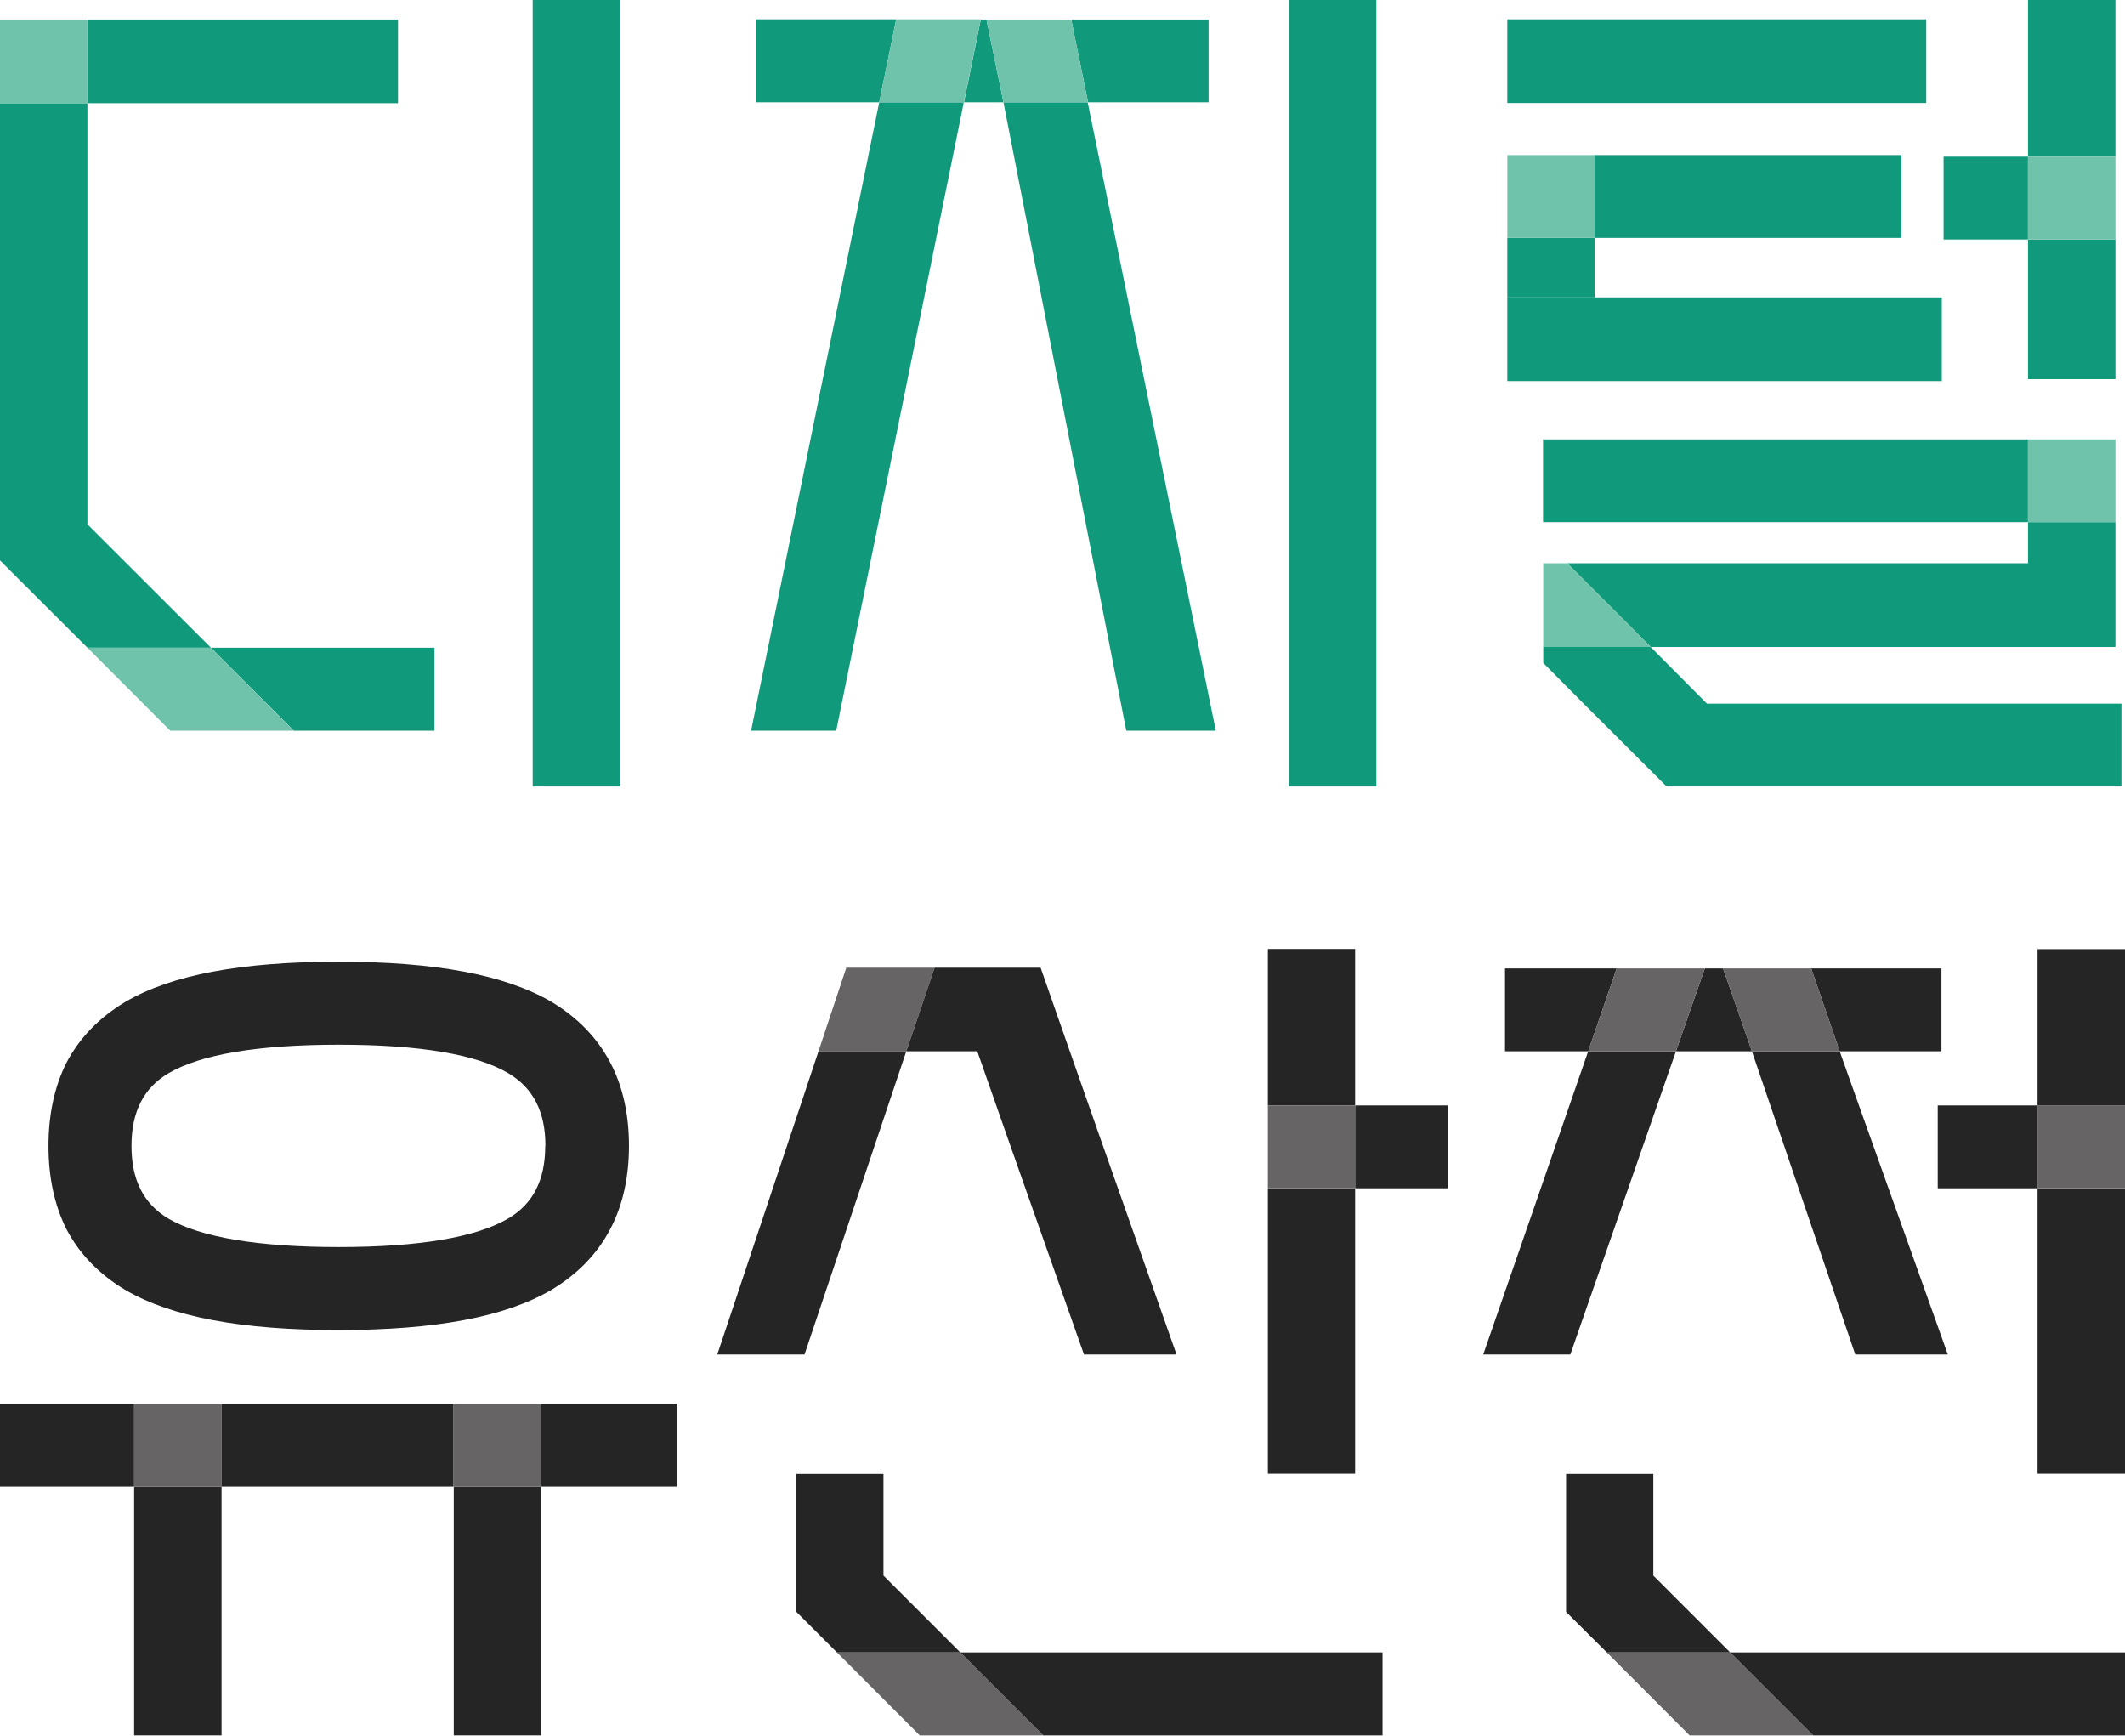
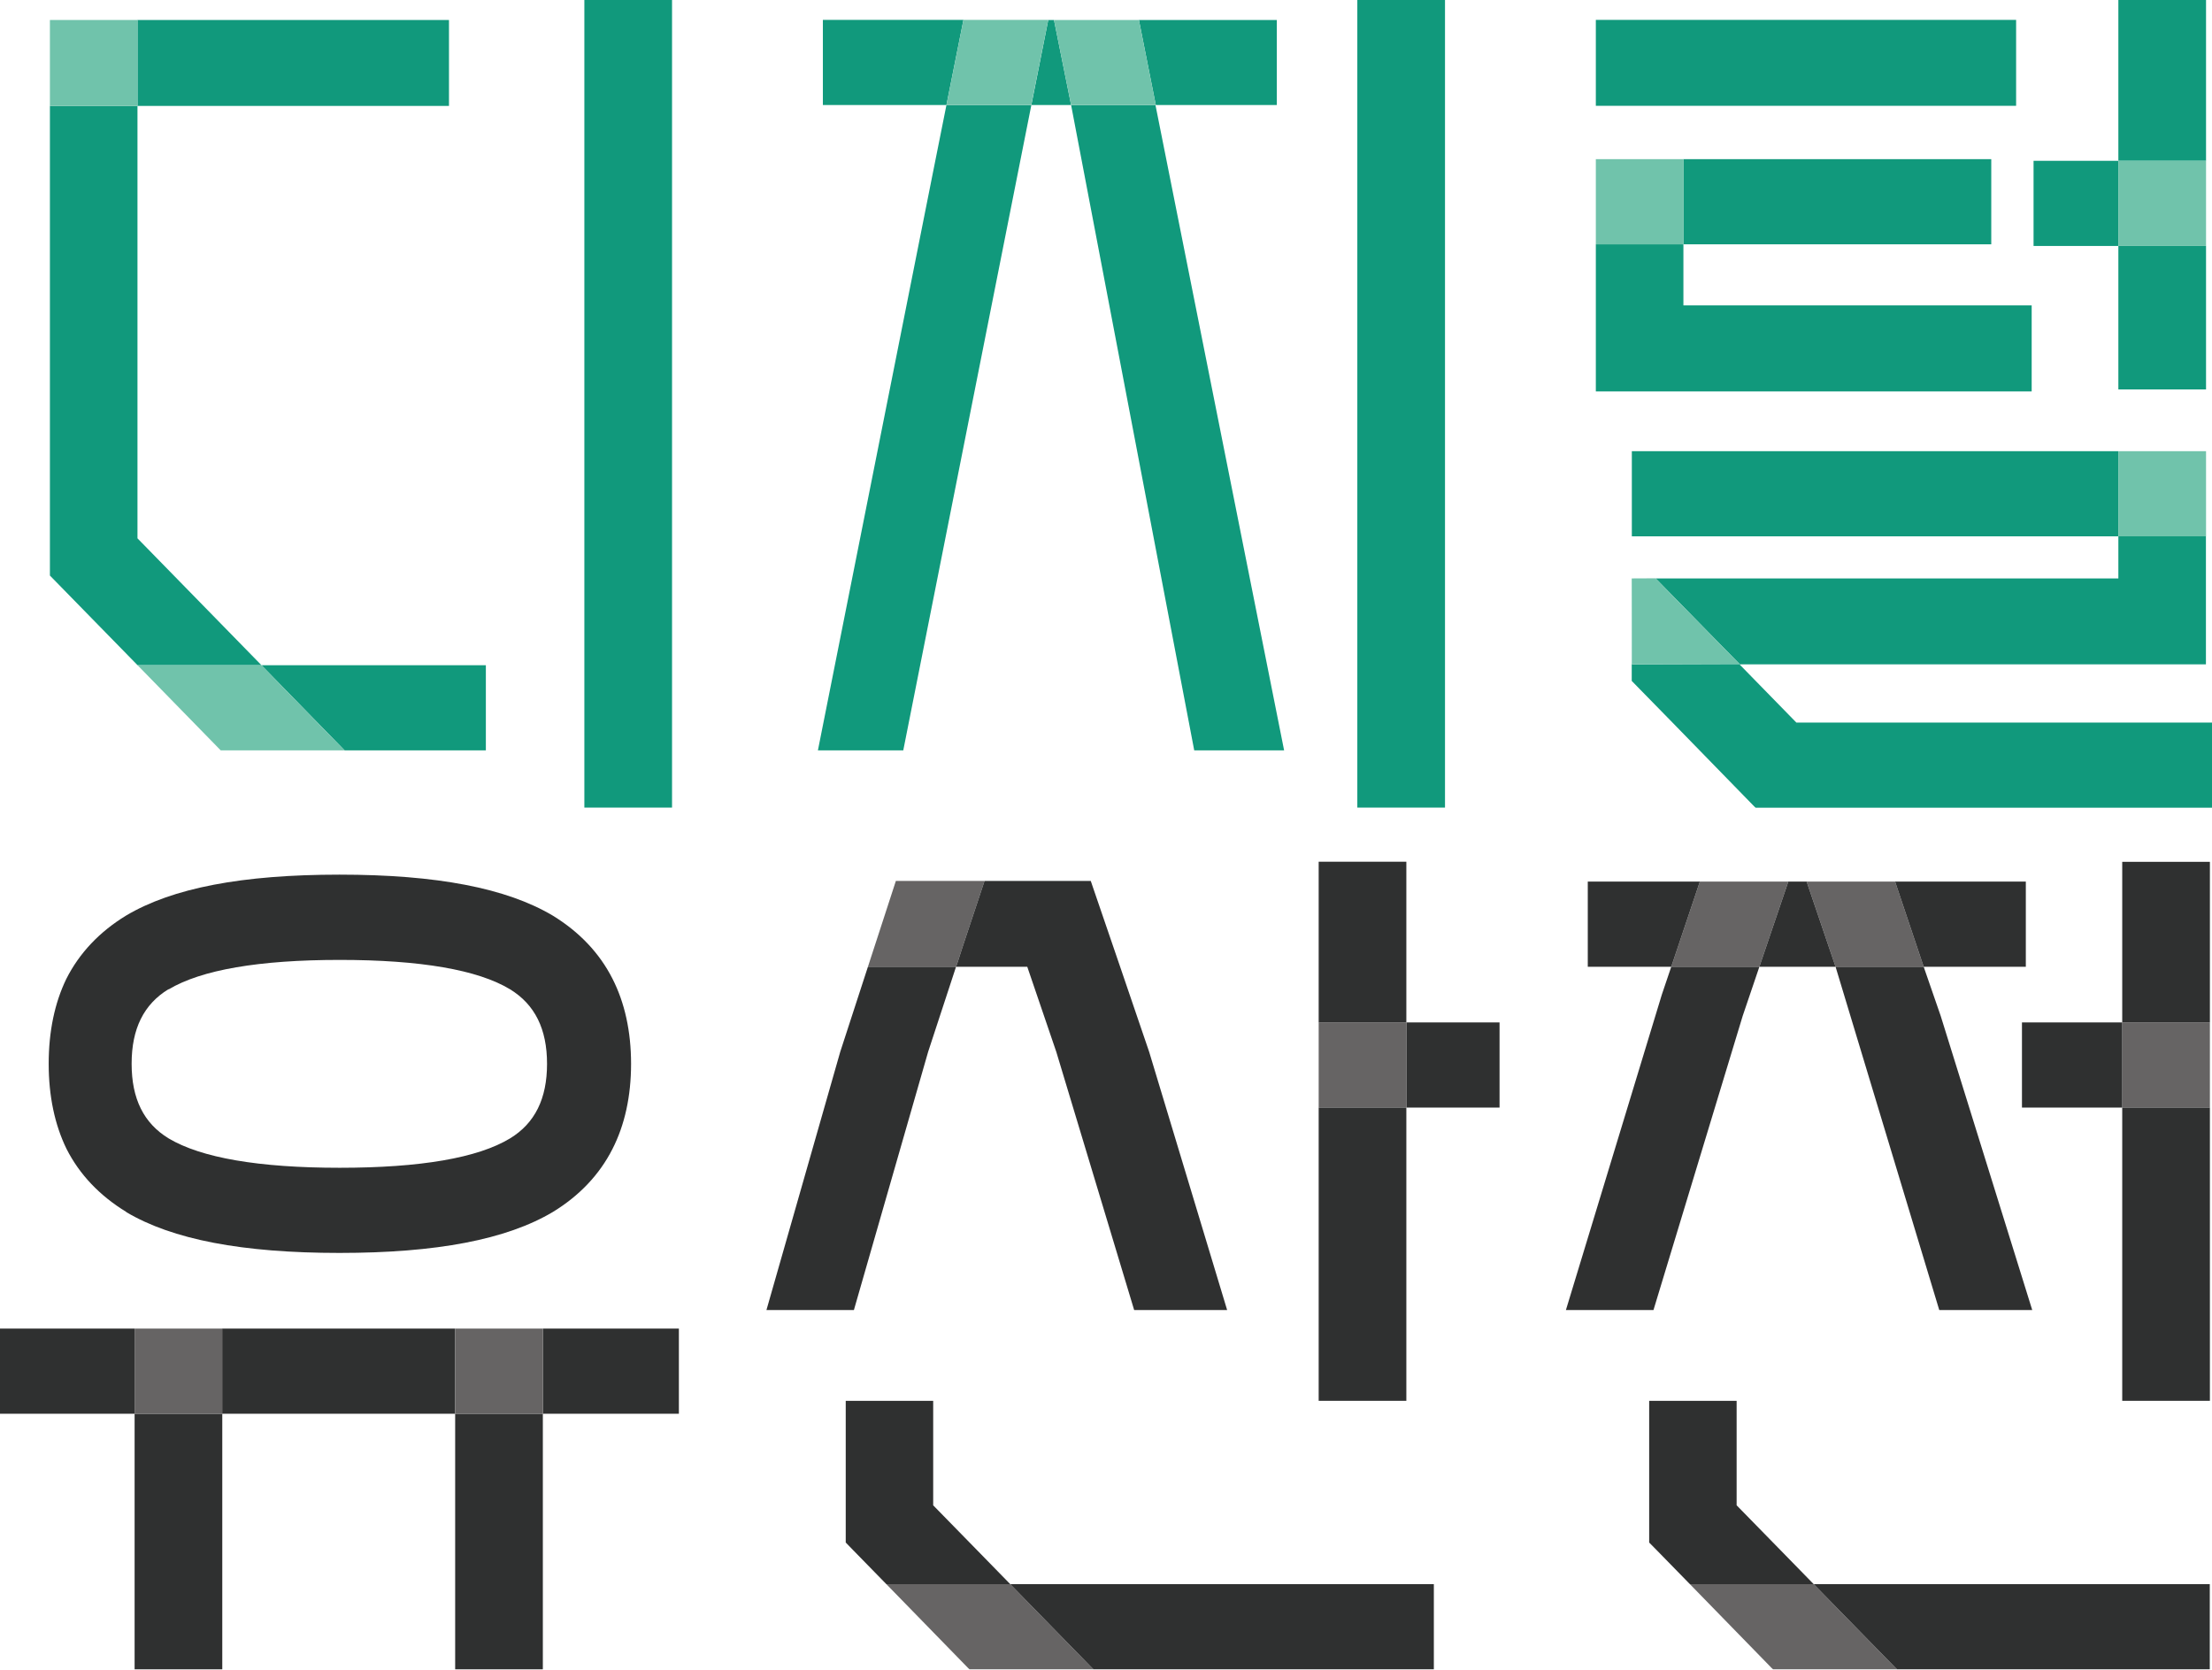
- <svg xmlns="http://www.w3.org/2000/svg" id="_레이어_1" data-name="레이어 1" viewBox="0 0 120.07 98.04">
+ <svg xmlns="http://www.w3.org/2000/svg" id="_레이어_1" data-name="레이어 1" viewBox="0 0 200.32 151.14">
  <defs>
    <style>
      .cls-1 {
-         fill: #666464;
+         fill: none;
      }

      .cls-2 {
-         fill: #252525;
+         fill: #666464;
      }

      .cls-3 {
        fill: #11997c;
      }

      .cls-4 {
        fill: #70c3ab;
      }
+ 
+       .cls-5 {
+         fill: #2f3030;
+       }
    </style>
  </defs>
-   <rect class="cls-3" x="85.17" y="1.09" width="23.67" height="4.73" />
-   <rect class="cls-3" x="90.1" y="8.76" width="17.34" height="4.68" />
-   <rect class="cls-3" x="85.17" y="13.44" width="4.94" height="3.36" />
-   <rect class="cls-3" x="90.1" y="16.8" width="19.62" height="4.73" />
-   <rect class="cls-3" x="30.1" y="0" width="4.94" height="44.43" />
  <g>
-     <polygon class="cls-3" points="42.72 1.09 42.72 5.78 49.68 5.78 50.64 1.09 42.72 1.09" />
-     <polygon class="cls-3" points="48.95 9.36 42.44 41.28 47.25 41.28 54.46 5.78 49.68 5.78 48.95 9.36" />
-     <polygon class="cls-3" points="55.42 1.1 54.47 5.78 56.7 5.78 55.74 1.1 55.42 1.1" />
-     <polygon class="cls-3" points="68.29 5.78 68.29 1.1 60.53 1.1 61.48 5.78 68.29 5.78" />
-     <polygon class="cls-3" points="61.46 5.78 56.7 5.78 63.64 41.28 68.7 41.28 61.46 5.78" />
-   </g>
-   <rect class="cls-3" x="72.83" y="0" width="4.94" height="44.43" />
-   <g>
-     <rect class="cls-3" x="109.82" y="8.85" width="4.77" height="4.68" />
-     <rect class="cls-3" x="114.59" width="4.94" height="8.85" />
-     <rect class="cls-3" x="114.59" y="13.53" width="4.94" height="7.89" />
+     <polygon class="cls-3" points="74.52 1.8 74.52 9.51 85.71 9.51 87.25 1.8 74.52 1.8" />
+     <polygon class="cls-3" points="84.53 15.41 74.07 67.94 81.8 67.94 93.4 9.51 85.71 9.51 84.53 15.41" />
+     <polygon class="cls-3" points="94.93 1.81 93.4 9.51 97 9.51 95.45 1.81 94.93 1.81" />
+     <polygon class="cls-3" points="115.63 9.51 115.63 1.81 103.14 1.81 104.67 9.51 115.63 9.51" />
+     <polygon class="cls-3" points="97 9.51 108.15 67.94 116.29 67.94 104.64 9.51 97 9.51" />
+     <rect class="cls-3" x="122.92" y="0" width="7.94" height="73.12" />
  </g>
  <g>
-     <polygon class="cls-2" points="85.04 54.71 85.04 59.39 89.74 59.39 91.35 54.71 85.04 54.71" />
-     <polygon class="cls-2" points="89.21 60.92 83.81 76.52 88.73 76.52 93.76 62.09 94.7 59.39 89.74 59.39 89.21 60.92" />
-     <polygon class="cls-2" points="96.33 54.71 94.7 59.39 98.99 59.39 97.36 54.71 96.33 54.71" />
-     <polygon class="cls-2" points="109.7 54.71 102.34 54.71 103.95 59.39 109.7 59.39 109.7 54.71" />
-     <polygon class="cls-2" points="104.91 62.09 103.95 59.39 98.99 59.39 104.83 76.52 110.06 76.52 104.91 62.09" />
+     <rect class="cls-5" y="120.29" width="12.19" height="7.71" />
+     <rect class="cls-5" x="12.19" y="128" width="7.94" height="23.14" />
+     <rect class="cls-5" x="20.12" y="120.29" width="21.1" height="7.71" />
+     <rect class="cls-5" x="41.22" y="128" width="7.94" height="23.14" />
+     <rect class="cls-5" x="49.16" y="120.29" width="12.32" height="7.71" />
+     <path class="cls-5" d="m11.43,109.74c4.19,2.49,10.51,3.7,19.31,3.7s15.13-1.21,19.33-3.71c2.39-1.46,4.21-3.37,5.39-5.69,1.12-2.19,1.69-4.79,1.69-7.72s-.57-5.53-1.69-7.72c-1.18-2.32-3-4.23-5.4-5.7-4.19-2.49-10.5-3.71-19.32-3.71s-15.13,1.21-19.33,3.71c-2.39,1.46-4.21,3.37-5.4,5.72-1.06,2.18-1.6,4.77-1.6,7.69s.54,5.51,1.62,7.72c1.18,2.32,3,4.23,5.41,5.7Zm3.84-20.16c2.96-1.77,8.18-2.67,15.5-2.67s12.51.9,15.42,2.66c2.25,1.38,3.35,3.59,3.35,6.75s-1.1,5.38-3.35,6.75c-2.92,1.77-8.11,2.66-15.43,2.66s-12.54-.9-15.49-2.66c-2.26-1.38-3.35-3.59-3.35-6.76s1.1-5.38,3.34-6.75Z" />
  </g>
  <g>
-     <rect class="cls-2" x="109.49" y="62.45" width="5.65" height="4.68" />
-     <rect class="cls-2" x="115.13" y="53.62" width="4.94" height="8.84" />
-     <rect class="cls-2" x="115.13" y="67.14" width="4.94" height="16.12" />
+     <polygon class="cls-2" points="86.73 87.1 87.2 85.65 89.16 79.76 81.13 79.76 78.6 87.53 86.58 87.53 86.73 87.1" />
+     <polygon class="cls-2" points="80.27 143.43 87.67 151.02 87.8 151.14 99.02 151.14 91.49 143.43 80.27 143.43" />
+     <rect class="cls-2" x="119.42" y="92.57" width="7.93" height="7.71" />
  </g>
  <g>
-     <rect class="cls-2" y="79.3" width="7.58" height="4.68" />
-     <rect class="cls-2" x="7.58" y="83.98" width="4.94" height="14.06" />
-     <rect class="cls-2" x="12.51" y="79.3" width="13.12" height="4.68" />
-     <rect class="cls-2" x="25.64" y="83.98" width="4.94" height="14.06" />
-     <rect class="cls-2" x="30.57" y="79.3" width="7.66" height="4.68" />
-   </g>
-   <path class="cls-2" d="m34.49,60.04c-.74-1.41-1.86-2.57-3.36-3.46-2.6-1.51-6.53-2.25-12.01-2.25s-9.41.74-12.02,2.26c-1.49.89-2.62,2.05-3.36,3.48-.66,1.32-1,2.9-1,4.67s.34,3.35,1.01,4.69c.74,1.41,1.86,2.57,3.36,3.46,2.61,1.51,6.53,2.25,12.01,2.25s9.41-.74,12.02-2.26c1.49-.89,2.62-2.05,3.35-3.46.7-1.33,1.05-2.91,1.05-4.69s-.35-3.36-1.05-4.69Zm-3.68,4.69c0,1.92-.68,3.27-2.08,4.1-1.82,1.07-5.04,1.62-9.59,1.62s-7.8-.55-9.63-1.61c-1.4-.84-2.08-2.18-2.08-4.1s.68-3.27,2.08-4.1c1.84-1.08,5.09-1.62,9.64-1.62s7.78.54,9.59,1.62c1.4.84,2.08,2.18,2.08,4.1Z" />
-   <g>
-     <rect class="cls-2" x="71.64" y="53.61" width="4.93" height="8.84" />
-     <rect class="cls-2" x="71.64" y="67.14" width="4.93" height="16.12" />
-     <rect class="cls-2" x="76.57" y="62.45" width="5.25" height="4.68" />
-   </g>
-   <polygon class="cls-1" points="52.81 54.67 51.6 58.25 51.3 59.13 51.21 59.39 46.25 59.39 47.82 54.67 52.81 54.67" />
-   <polygon class="cls-1" points="96.33 54.71 94.7 59.39 89.74 59.39 91.35 54.71 96.33 54.71" />
-   <polygon class="cls-1" points="103.95 59.39 98.99 59.39 97.36 54.71 102.34 54.71 103.95 59.39" />
-   <g>
-     <polygon class="cls-2" points="44.69 64.07 40.53 76.52 45.46 76.52 49.64 64.07 51.21 59.39 46.25 59.39 44.69 64.07" />
-     <polygon class="cls-2" points="62.09 64.07 60.45 59.39 58.8 54.67 53.57 54.67 52.81 54.67 51.6 58.25 51.3 59.13 51.21 59.39 55.22 59.39 56.86 64.07 61.25 76.52 66.48 76.52 62.09 64.07" />
-   </g>
-   <polygon class="cls-1" points="58.95 98.04 51.97 98.04 51.89 97.96 47.29 93.35 54.26 93.35 58.95 98.04" />
-   <polygon class="cls-1" points="102.45 98.04 95.47 98.04 95.39 97.96 90.79 93.35 97.76 93.35 102.45 98.04" />
-   <rect class="cls-1" x="71.64" y="62.45" width="4.93" height="4.68" />
-   <rect class="cls-1" x="25.64" y="79.3" width="4.94" height="4.68" />
-   <rect class="cls-1" x="7.58" y="79.3" width="4.94" height="4.68" />
-   <rect class="cls-1" x="115.13" y="62.45" width="4.94" height="4.68" />
-   <g>
-     <rect class="cls-3" x="4.94" y="1.1" width="17.55" height="4.73" />
-     <polygon class="cls-3" points="11.92 36.59 16.6 41.28 24.55 41.28 24.55 36.59 11.92 36.59" />
-     <polygon class="cls-3" points="4.94 29.61 4.94 5.83 0 5.83 0 24.69 0 24.69 0 31.66 4.94 36.59 11.92 36.59 4.94 29.62 4.94 29.61" />
-   </g>
-   <rect class="cls-3" x="85.17" y="16.8" width="4.94" height="4.73" />
-   <g>
-     <polygon class="cls-3" points="119.87 39.75 119.87 44.43 94.17 44.43 89.48 39.75 87.2 37.45 87.2 36.55 93.27 36.55 96.45 39.75 119.87 39.75" />
-     <polygon class="cls-3" points="119.53 29.5 119.53 36.55 93.27 36.55 92.13 35.39 88.56 31.82 114.59 31.82 114.59 29.5 119.53 29.5" />
-     <rect class="cls-3" x="87.19" y="24.82" width="27.4" height="4.68" />
-   </g>
-   <polygon class="cls-4" points="16.6 41.28 9.62 41.28 4.94 36.59 11.92 36.59 16.6 41.28" />
-   <rect class="cls-4" x="85.17" y="8.76" width="4.94" height="4.68" />
-   <rect class="cls-4" x="0" y="1.1" width="4.94" height="4.73" />
-   <rect class="cls-4" x="114.59" y="8.85" width="4.94" height="4.68" />
-   <rect class="cls-4" x="114.59" y="24.82" width="4.94" height="4.68" />
-   <polygon class="cls-4" points="93.27 36.55 87.2 36.55 87.2 31.82 88.56 31.82 92.13 35.39 93.27 36.55" />
-   <polygon class="cls-4" points="55.42 1.09 54.46 5.78 49.68 5.78 50.64 1.09 55.42 1.09" />
-   <polygon class="cls-4" points="61.48 5.78 56.7 5.78 55.74 1.1 60.53 1.1 61.48 5.78" />
-   <g>
-     <polygon class="cls-2" points="97.76 93.35 102.45 98.04 120.07 98.04 120.07 93.35 97.76 93.35" />
-     <polygon class="cls-2" points="93.42 89.01 93.42 83.27 88.49 83.27 88.49 84.08 88.49 91.06 88.92 91.49 90.79 93.35 93.42 93.35 97.75 93.35 97.76 93.35 95.9 91.49 93.42 89.01" />
+     <rect class="cls-2" x="41.22" y="120.29" width="7.94" height="7.71" />
+     <rect class="cls-2" x="12.19" y="120.29" width="7.94" height="7.71" />
  </g>
  <g>
-     <polygon class="cls-2" points="54.26 93.35 58.95 98.04 73.19 98.04 73.19 98.04 78.12 98.04 78.12 98.04 78.12 93.35 78.12 93.35 54.26 93.35" />
-     <polygon class="cls-2" points="49.92 89.01 49.92 83.27 45 83.27 45 84.08 45 91.06 45.43 91.49 47.29 93.35 49.84 93.35 54.18 93.35 54.26 93.35 52.4 91.49 49.92 89.01" />
+     <polygon class="cls-2" points="161.95 79.82 153.94 79.82 151.35 87.53 159.33 87.53 161.95 79.82" />
+     <polygon class="cls-2" points="163.61 79.82 166.23 87.53 174.21 87.53 171.62 79.82 163.61 79.82" />
+     <polygon class="cls-2" points="153.04 143.43 160.44 151.02 160.57 151.14 171.79 151.14 164.25 143.43 153.04 143.43" />
+     <rect class="cls-2" x="192.19" y="92.57" width="7.94" height="7.71" />
+   </g>
+   <g>
+     <rect class="cls-3" x="52.92" y="0" width="7.94" height="73.12" />
+     <rect class="cls-3" x="12.45" y="1.81" width="28.21" height="7.78" />
+     <polygon class="cls-3" points="31.21 67.94 44 67.94 44 60.23 23.68 60.23 31.21 67.94" />
+     <polygon class="cls-3" points="12.45 48.74 12.45 9.59 4.52 9.59 4.52 40.63 4.52 40.64 4.52 52.11 12.46 60.23 23.68 60.23 12.46 48.75 12.45 48.74" />
+   </g>
+   <g>
+     <polygon class="cls-4" points="23.68 60.23 12.46 60.23 19.99 67.94 31.21 67.94 23.68 60.23" />
+     <rect class="cls-4" x="4.52" y="1.81" width="7.94" height="7.78" />
+   </g>
+   <polygon class="cls-1" points="157.52 60.14 157.52 60.15 157.53 60.15 157.5 60.12 157.5 60.12 157.52 60.14" />
+   <rect class="cls-3" x="147.77" y="52.36" width="2.15" height="0" />
+   <g>
+     <rect class="cls-3" x="184.16" y="14.56" width="7.68" height="7.71" />
+     <rect class="cls-3" x="191.84" width="7.94" height="14.56" />
+     <rect class="cls-3" x="191.84" y="22.27" width="7.94" height="12.99" />
+     <rect class="cls-3" x="144.52" y="1.8" width="38.06" height="7.78" />
+     <rect class="cls-3" x="152.45" y="14.41" width="27.88" height="7.71" />
+     <polygon class="cls-3" points="183.99 35.44 183.99 27.65 152.45 27.65 152.45 22.12 144.52 22.12 144.52 27.65 144.52 35.44 152.45 35.44 183.99 35.44" />
+     <polygon class="cls-3" points="162.68 65.42 162.68 65.42 157.53 60.15 191.84 60.15 199.77 60.15 199.77 52.37 199.77 48.56 191.84 48.56 191.84 52.37 149.94 52.37 155.71 58.26 157.54 60.12 157.5 60.12 157.53 60.15 157.52 60.15 157.52 60.14 157.5 60.12 147.79 60.15 147.77 52.37 147.77 61.65 151.46 65.42 151.46 65.42 158.86 73.01 158.99 73.13 170.21 73.13 200.32 73.13 200.32 65.42 162.68 65.42" />
+     <rect class="cls-3" x="147.78" y="40.85" width="44.06" height="7.71" />
+   </g>
+   <rect class="cls-4" x="149.92" y="52.36" width=".01" height="0" transform="translate(6.09 119.68) rotate(-44.33)" />
+   <polygon class="cls-4" points="157.5 60.12 157.5 60.12 157.48 60.11 157.5 60.12" />
+   <g>
+     <rect class="cls-4" x="144.52" y="14.41" width="7.94" height="7.71" />
+     <rect class="cls-4" x="191.84" y="14.56" width="7.94" height="7.71" />
+     <rect class="cls-4" x="191.84" y="40.85" width="7.94" height="7.71" />
+     <polygon class="cls-4" points="149.94 52.37 149.93 52.37 149.92 52.36 147.77 52.37 147.79 60.15 157.5 60.12 157.48 60.11 157.5 60.12 157.54 60.12 155.71 58.26 149.94 52.37" />
+   </g>
+   <g>
+     <polygon class="cls-4" points="85.71 9.51 93.39 9.51 94.93 1.8 87.25 1.8 85.71 9.51" />
+     <polygon class="cls-4" points="103.14 1.81 95.45 1.81 97 9.51 104.67 9.51 103.14 1.81" />
+   </g>
+   <g>
+     <polygon class="cls-5" points="143.79 79.82 143.79 87.53 151.35 87.53 153.94 79.82 143.79 79.82" />
+     <polygon class="cls-5" points="141.81 118.61 149.74 118.61 157.82 91.98 159.33 87.53 151.35 87.53 150.5 90.04 141.81 118.61" />
+     <polygon class="cls-5" points="163.61 79.82 161.95 79.82 159.33 87.53 166.23 87.53 163.61 79.82" />
+     <polygon class="cls-5" points="183.46 79.82 171.62 79.82 174.21 87.53 183.46 87.53 183.46 79.82" />
+     <polygon class="cls-5" points="184.04 118.61 175.75 91.98 174.21 87.53 166.23 87.53 175.62 118.61 184.04 118.61" />
+     <rect class="cls-5" x="183.11" y="92.57" width="9.08" height="7.71" />
+     <rect class="cls-5" x="192.19" y="78.03" width="7.94" height="14.54" />
+     <rect class="cls-5" x="192.19" y="100.28" width="7.94" height="26.55" />
+     <polygon class="cls-5" points="171.79 151.14 200.12 151.14 200.12 143.43 164.25 143.43 171.79 151.14" />
+     <polygon class="cls-5" points="157.27 136.29 157.27 126.83 149.35 126.83 149.35 128.18 149.35 139.66 150.05 140.37 153.04 143.43 157.27 143.43 164.24 143.43 164.25 143.43 161.26 140.37 157.27 136.29" />
+   </g>
+   <g>
+     <rect class="cls-5" x="119.42" y="78.02" width="7.94" height="14.55" />
+     <rect class="cls-5" x="119.42" y="100.28" width="7.94" height="26.55" />
+     <rect class="cls-5" x="127.36" y="92.57" width="8.44" height="7.71" />
+     <polygon class="cls-5" points="84.05 95.24 86.58 87.53 78.6 87.53 76.09 95.24 69.41 118.61 77.33 118.61 84.05 95.24" />
+     <polygon class="cls-5" points="95.66 95.24 102.71 118.61 111.13 118.61 104.07 95.24 101.44 87.53 98.78 79.76 90.37 79.76 89.16 79.76 87.2 85.65 86.73 87.1 86.58 87.53 93.03 87.53 95.66 95.24" />
+     <polygon class="cls-5" points="99.02 151.14 121.91 151.14 121.91 151.14 129.85 151.14 129.85 151.14 129.85 151.14 129.85 143.43 91.49 143.43 99.02 151.14" />
+     <polygon class="cls-5" points="84.51 136.29 84.51 126.83 76.59 126.83 76.59 128.18 76.59 139.66 77.28 140.37 80.27 143.43 84.38 143.43 91.35 143.43 91.49 143.43 88.5 140.37 84.51 136.29" />
  </g>
</svg>
